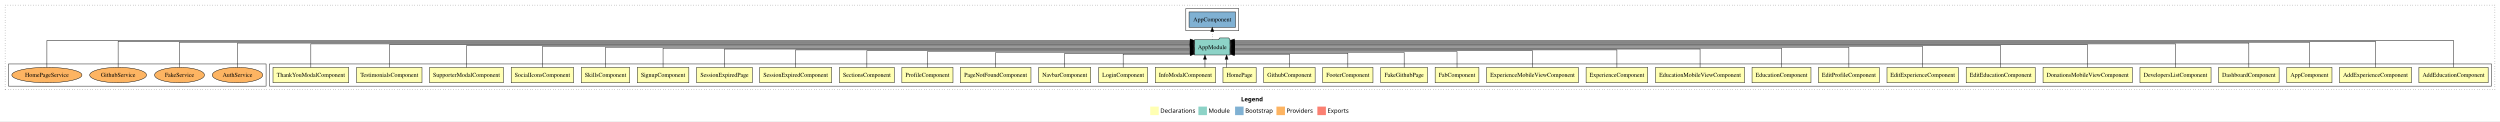
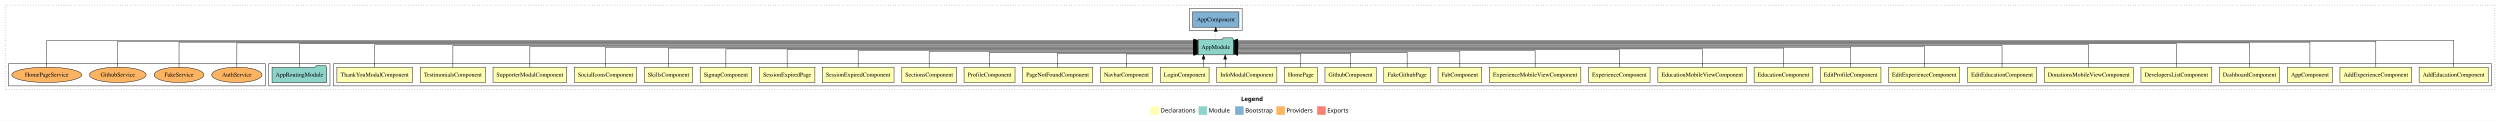
- <svg xmlns="http://www.w3.org/2000/svg" width="5863pt" height="284pt" viewBox="0.00 0.00 5863.00 284.00">
+ <svg xmlns="http://www.w3.org/2000/svg" width="5879pt" height="284pt" viewBox="0.00 0.00 5879.00 284.00">
  <g id="graph0" class="graph" transform="scale(1 1) rotate(0) translate(4 280)">
-     <polygon fill="#ffffff" stroke="transparent" points="-4,4 -4,-280 5859,-280 5859,4 -4,4" />
-     <text text-anchor="start" x="2906.509" y="-42.4" font-family="sans-serif" font-weight="bold" font-size="14.00" fill="#000000">Legend</text>
-     <polygon fill="#ffffb3" stroke="transparent" points="2693.5,-10 2693.5,-30 2713.5,-30 2713.5,-10 2693.5,-10" />
-     <text text-anchor="start" x="2717.129" y="-15.4" font-family="sans-serif" font-size="14.00" fill="#000000">  Declarations</text>
-     <polygon fill="#8dd3c7" stroke="transparent" points="2806.5,-10 2806.5,-30 2826.5,-30 2826.5,-10 2806.5,-10" />
-     <text text-anchor="start" x="2830.225" y="-15.4" font-family="sans-serif" font-size="14.00" fill="#000000">  Module</text>
-     <polygon fill="#80b1d3" stroke="transparent" points="2892.5,-10 2892.5,-30 2912.5,-30 2912.5,-10 2892.5,-10" />
-     <text text-anchor="start" x="2916.281" y="-15.4" font-family="sans-serif" font-size="14.00" fill="#000000">  Bootstrap</text>
-     <polygon fill="#fdb462" stroke="transparent" points="2989.5,-10 2989.5,-30 3009.5,-30 3009.5,-10 2989.5,-10" />
-     <text text-anchor="start" x="3013.173" y="-15.4" font-family="sans-serif" font-size="14.00" fill="#000000">  Providers</text>
-     <polygon fill="#fb8072" stroke="transparent" points="3085.5,-10 3085.5,-30 3105.5,-30 3105.5,-10 3085.5,-10" />
-     <text text-anchor="start" x="3109.226" y="-15.4" font-family="sans-serif" font-size="14.00" fill="#000000">  Exports</text>
+     <polygon fill="#ffffff" stroke="transparent" points="-4,4 -4,-280 5875,-280 5875,4 -4,4" />
+     <text text-anchor="start" x="2914.509" y="-42.4" font-family="sans-serif" font-weight="bold" font-size="14.00" fill="#000000">Legend</text>
+     <polygon fill="#ffffb3" stroke="transparent" points="2701.5,-10 2701.5,-30 2721.5,-30 2721.5,-10 2701.5,-10" />
+     <text text-anchor="start" x="2725.129" y="-15.4" font-family="sans-serif" font-size="14.00" fill="#000000">  Declarations</text>
+     <polygon fill="#8dd3c7" stroke="transparent" points="2814.5,-10 2814.5,-30 2834.5,-30 2834.5,-10 2814.5,-10" />
+     <text text-anchor="start" x="2838.225" y="-15.4" font-family="sans-serif" font-size="14.00" fill="#000000">  Module</text>
+     <polygon fill="#80b1d3" stroke="transparent" points="2900.5,-10 2900.5,-30 2920.5,-30 2920.5,-10 2900.5,-10" />
+     <text text-anchor="start" x="2924.281" y="-15.4" font-family="sans-serif" font-size="14.00" fill="#000000">  Bootstrap</text>
+     <polygon fill="#fdb462" stroke="transparent" points="2997.5,-10 2997.5,-30 3017.5,-30 3017.5,-10 2997.5,-10" />
+     <text text-anchor="start" x="3021.173" y="-15.4" font-family="sans-serif" font-size="14.00" fill="#000000">  Providers</text>
+     <polygon fill="#fb8072" stroke="transparent" points="3093.5,-10 3093.5,-30 3113.5,-30 3113.5,-10 3093.5,-10" />
+     <text text-anchor="start" x="3117.226" y="-15.4" font-family="sans-serif" font-size="14.00" fill="#000000">  Exports</text>
    <g id="clust1" class="cluster">
-       <polygon fill="none" stroke="#000000" stroke-dasharray="1,5" points="8,-70 8,-268 5847,-268 5847,-70 8,-70" />
+       <polygon fill="none" stroke="#000000" stroke-dasharray="1,5" points="8,-70 8,-268 5863,-268 5863,-70 8,-70" />
    </g>
    <g id="clust2" class="cluster">
-       <polygon fill="none" stroke="#000000" points="628,-78 628,-130 5839,-130 5839,-78 628,-78" />
+       <polygon fill="none" stroke="#000000" points="780,-78 780,-130 5855,-130 5855,-78 780,-78" />
+     </g>
+     <g id="clust34" class="cluster">
+       <polygon fill="none" stroke="#000000" points="628,-78 628,-130 772,-130 772,-78 628,-78" />
+     </g>
+     <g id="clust36" class="cluster">
+       <polygon fill="none" stroke="#000000" points="2793,-208 2793,-260 2917,-260 2917,-208 2793,-208" />
    </g>
    <g id="clust37" class="cluster">
-       <polygon fill="none" stroke="#000000" points="2777,-208 2777,-260 2901,-260 2901,-208 2777,-208" />
-     </g>
-     <g id="clust38" class="cluster">
      <polygon fill="none" stroke="#000000" points="16,-78 16,-130 620,-130 620,-78 16,-78" />
    </g>
    <g id="node1" class="node">
-       <polygon fill="#ffffb3" stroke="#000000" points="5831.202,-122 5668.798,-122 5668.798,-86 5831.202,-86 5831.202,-122" />
-       <text text-anchor="middle" x="5750" y="-99.8" font-family="Times,serif" font-size="14.00" fill="#000000">AddEducationComponent</text>
+       <polygon fill="#ffffb3" stroke="#000000" points="5847.202,-122 5684.798,-122 5684.798,-86 5847.202,-86 5847.202,-122" />
+       <text text-anchor="middle" x="5766" y="-99.8" font-family="Times,serif" font-size="14.00" fill="#000000">AddEducationComponent</text>
+     </g>
+     <g id="node32" class="node">
+       <polygon fill="#8dd3c7" stroke="#000000" points="2896.657,-187 2893.657,-191 2872.657,-191 2869.657,-187 2813.343,-187 2813.343,-151 2896.657,-151 2896.657,-187" />
+       <text text-anchor="middle" x="2855" y="-164.8" font-family="Times,serif" font-size="14.00" fill="#000000">AppModule</text>
+     </g>
+     <g id="edge1" class="edge">
+       <path fill="none" stroke="#000000" d="M5766,-122.38C5766,-146.279 5766,-185 5766,-185 5766,-185 2906.71,-185 2906.71,-185" />
+       <polygon fill="#000000" stroke="#000000" points="2906.71,-181.5 2896.71,-185 2906.71,-188.5 2906.71,-181.5" />
+     </g>
+     <g id="node2" class="node">
+       <polygon fill="#ffffb3" stroke="#000000" points="5667.402,-122 5498.598,-122 5498.598,-86 5667.402,-86 5667.402,-122" />
+       <text text-anchor="middle" x="5583" y="-99.8" font-family="Times,serif" font-size="14.00" fill="#000000">AddExperienceComponent</text>
+     </g>
+     <g id="edge2" class="edge">
+       <path fill="none" stroke="#000000" d="M5583,-122.323C5583,-145.66 5583,-183 5583,-183 5583,-183 2906.759,-183 2906.759,-183" />
+       <polygon fill="#000000" stroke="#000000" points="2906.759,-179.5 2896.759,-183 2906.759,-186.5 2906.759,-179.5" />
+     </g>
+     <g id="node3" class="node">
+       <polygon fill="#ffffb3" stroke="#000000" points="5480.94,-122 5375.06,-122 5375.06,-86 5480.94,-86 5480.94,-122" />
+       <text text-anchor="middle" x="5428" y="-99.8" font-family="Times,serif" font-size="14.00" fill="#000000">AppComponent</text>
+     </g>
+     <g id="edge3" class="edge">
+       <path fill="none" stroke="#000000" d="M5428,-122.248C5428,-145.018 5428,-181 5428,-181 5428,-181 2906.72,-181 2906.72,-181" />
+       <polygon fill="#000000" stroke="#000000" points="2906.72,-177.5 2896.72,-181 2906.72,-184.5 2906.72,-177.5" />
+     </g>
+     <g id="node4" class="node">
+       <polygon fill="#ffffb3" stroke="#000000" points="5356.973,-122 5215.027,-122 5215.027,-86 5356.973,-86 5356.973,-122" />
+       <text text-anchor="middle" x="5286" y="-99.8" font-family="Times,serif" font-size="14.00" fill="#000000">DashboardComponent</text>
+     </g>
+     <g id="edge4" class="edge">
+       <path fill="none" stroke="#000000" d="M5286,-122.155C5286,-144.352 5286,-179 5286,-179 5286,-179 2906.683,-179 2906.683,-179" />
+       <polygon fill="#000000" stroke="#000000" points="2906.683,-175.5 2896.683,-179 2906.683,-182.5 2906.683,-175.5" />
+     </g>
+     <g id="node5" class="node">
+       <polygon fill="#ffffb3" stroke="#000000" points="5197.357,-122 5030.643,-122 5030.643,-86 5197.357,-86 5197.357,-122" />
+       <text text-anchor="middle" x="5114" y="-99.8" font-family="Times,serif" font-size="14.00" fill="#000000">DevelopersListComponent</text>
+     </g>
+     <g id="edge5" class="edge">
+       <path fill="none" stroke="#000000" d="M5114,-122.045C5114,-143.662 5114,-177 5114,-177 5114,-177 2907.118,-177 2907.118,-177" />
+       <polygon fill="#000000" stroke="#000000" points="2907.118,-173.5 2897.118,-177 2907.118,-180.5 2907.118,-173.5" />
+     </g>
+     <g id="node6" class="node">
+       <polygon fill="#ffffb3" stroke="#000000" points="5012.639,-122 4803.361,-122 4803.361,-86 5012.639,-86 5012.639,-122" />
+       <text text-anchor="middle" x="4908" y="-99.8" font-family="Times,serif" font-size="14.00" fill="#000000">DonationsMobileViewComponent</text>
+     </g>
+     <g id="edge6" class="edge">
+       <path fill="none" stroke="#000000" d="M4908,-122.284C4908,-143.321 4908,-175 4908,-175 4908,-175 2906.94,-175 2906.94,-175" />
+       <polygon fill="#000000" stroke="#000000" points="2906.94,-171.5 2896.94,-175 2906.94,-178.5 2906.94,-171.5" />
+     </g>
+     <g id="node7" class="node">
+       <polygon fill="#ffffb3" stroke="#000000" points="4784.93,-122 4623.07,-122 4623.07,-86 4784.93,-86 4784.93,-122" />
+       <text text-anchor="middle" x="4704" y="-99.8" font-family="Times,serif" font-size="14.00" fill="#000000">EditEducationComponent</text>
+     </g>
+     <g id="edge7" class="edge">
+       <path fill="none" stroke="#000000" d="M4704,-122.129C4704,-142.572 4704,-173 4704,-173 4704,-173 2907.093,-173 2907.093,-173" />
+       <polygon fill="#000000" stroke="#000000" points="2907.093,-169.5 2897.093,-173 2907.093,-176.5 2907.093,-169.5" />
+     </g>
+     <g id="node8" class="node">
+       <polygon fill="#ffffb3" stroke="#000000" points="4604.629,-122 4437.371,-122 4437.371,-86 4604.629,-86 4604.629,-122" />
+       <text text-anchor="middle" x="4521" y="-99.8" font-family="Times,serif" font-size="14.00" fill="#000000">EditExperienceComponent</text>
+     </g>
+     <g id="edge8" class="edge">
+       <path fill="none" stroke="#000000" d="M4521,-122.308C4521,-142.145 4521,-171 4521,-171 4521,-171 2907.015,-171 2907.015,-171" />
+       <polygon fill="#000000" stroke="#000000" points="2907.015,-167.5 2897.015,-171 2907.015,-174.5 2907.015,-167.5" />
+     </g>
+     <g id="node9" class="node">
+       <polygon fill="#ffffb3" stroke="#000000" points="4419.266,-122 4276.734,-122 4276.734,-86 4419.266,-86 4419.266,-122" />
+       <text text-anchor="middle" x="4348" y="-99.8" font-family="Times,serif" font-size="14.00" fill="#000000">EditProfileComponent</text>
+     </g>
+     <g id="edge9" class="edge">
+       <path fill="none" stroke="#000000" d="M4348,-122.106C4348,-141.339 4348,-169 4348,-169 4348,-169 2906.883,-169 2906.883,-169" />
+       <polygon fill="#000000" stroke="#000000" points="2906.883,-165.5 2896.883,-169 2906.883,-172.5 2906.883,-165.5" />
+     </g>
+     <g id="node10" class="node">
+       <polygon fill="#ffffb3" stroke="#000000" points="4259.095,-122 4120.905,-122 4120.905,-86 4259.095,-86 4259.095,-122" />
+       <text text-anchor="middle" x="4190" y="-99.8" font-family="Times,serif" font-size="14.00" fill="#000000">EducationComponent</text>
+     </g>
+     <g id="edge10" class="edge">
+       <path fill="none" stroke="#000000" d="M4190,-122.222C4190,-140.828 4190,-167 4190,-167 4190,-167 2906.788,-167 2906.788,-167" />
+       <polygon fill="#000000" stroke="#000000" points="2906.788,-163.5 2896.788,-167 2906.787,-170.5 2906.788,-163.5" />
+     </g>
+     <g id="node11" class="node">
+       <polygon fill="#ffffb3" stroke="#000000" points="4103.354,-122 3894.646,-122 3894.646,-86 4103.354,-86 4103.354,-122" />
+       <text text-anchor="middle" x="3999" y="-99.8" font-family="Times,serif" font-size="14.00" fill="#000000">EducationMobileViewComponent</text>
+     </g>
+     <g id="edge11" class="edge">
+       <path fill="none" stroke="#000000" d="M3999,-122.302C3999,-140.27 3999,-165 3999,-165 3999,-165 2906.731,-165 2906.731,-165" />
+       <polygon fill="#000000" stroke="#000000" points="2906.731,-161.5 2896.731,-165 2906.731,-168.5 2906.731,-161.5" />
+     </g>
+     <g id="node12" class="node">
+       <polygon fill="#ffffb3" stroke="#000000" points="3876.295,-122 3731.705,-122 3731.705,-86 3876.295,-86 3876.295,-122" />
+       <text text-anchor="middle" x="3804" y="-99.8" font-family="Times,serif" font-size="14.00" fill="#000000">ExperienceComponent</text>
+     </g>
+     <g id="edge12" class="edge">
+       <path fill="none" stroke="#000000" d="M3804,-122.022C3804,-139.373 3804,-163 3804,-163 3804,-163 2906.694,-163 2906.694,-163" />
+       <polygon fill="#000000" stroke="#000000" points="2906.694,-159.5 2896.694,-163 2906.694,-166.5 2906.694,-159.5" />
+     </g>
+     <g id="node13" class="node">
+       <polygon fill="#ffffb3" stroke="#000000" points="3713.553,-122 3498.447,-122 3498.447,-86 3713.553,-86 3713.553,-122" />
+       <text text-anchor="middle" x="3606" y="-99.8" font-family="Times,serif" font-size="14.00" fill="#000000">ExperienceMobileViewComponent</text>
+     </g>
+     <g id="edge13" class="edge">
+       <path fill="none" stroke="#000000" d="M3606,-122.035C3606,-138.734 3606,-161 3606,-161 3606,-161 2906.716,-161 2906.716,-161" />
+       <polygon fill="#000000" stroke="#000000" points="2906.716,-157.5 2896.716,-161 2906.716,-164.5 2906.716,-157.5" />
+     </g>
+     <g id="node14" class="node">
+       <polygon fill="#ffffb3" stroke="#000000" points="3480.33,-122 3377.67,-122 3377.67,-86 3480.33,-86 3480.33,-122" />
+       <text text-anchor="middle" x="3429" y="-99.8" font-family="Times,serif" font-size="14.00" fill="#000000">FabComponent</text>
+     </g>
+     <g id="edge14" class="edge">
+       <path fill="none" stroke="#000000" d="M3429,-122.009C3429,-138.049 3429,-159 3429,-159 3429,-159 2906.743,-159 2906.743,-159" />
+       <polygon fill="#000000" stroke="#000000" points="2906.743,-155.5 2896.743,-159 2906.743,-162.5 2906.743,-155.5" />
+     </g>
+     <g id="node15" class="node">
+       <polygon fill="#ffffb3" stroke="#000000" points="3359.812,-122 3250.188,-122 3250.188,-86 3359.812,-86 3359.812,-122" />
+       <text text-anchor="middle" x="3305" y="-99.8" font-family="Times,serif" font-size="14.00" fill="#000000">FakeGithubPage</text>
+     </g>
+     <g id="edge15" class="edge">
+       <path fill="none" stroke="#000000" d="M3305,-122.24C3305,-137.571 3305,-157 3305,-157 3305,-157 2906.931,-157 2906.931,-157" />
+       <polygon fill="#000000" stroke="#000000" points="2906.931,-153.5 2896.931,-157 2906.931,-160.5 2906.931,-153.5" />
+     </g>
+     <g id="node16" class="node">
+       <polygon fill="#ffffb3" stroke="#000000" points="3232.22,-122 3111.78,-122 3111.78,-86 3232.22,-86 3232.22,-122" />
+       <text text-anchor="middle" x="3172" y="-99.8" font-family="Times,serif" font-size="14.00" fill="#000000">GithubComponent</text>
+     </g>
+     <g id="edge16" class="edge">
+       <path fill="none" stroke="#000000" d="M3172,-122.124C3172,-136.783 3172,-155 3172,-155 3172,-155 2906.768,-155 2906.768,-155" />
+       <polygon fill="#000000" stroke="#000000" points="2906.768,-151.5 2896.768,-155 2906.768,-158.5 2906.768,-151.5" />
+     </g>
+     <g id="node17" class="node">
+       <polygon fill="#ffffb3" stroke="#000000" points="3093.925,-122 3016.075,-122 3016.075,-86 3093.925,-86 3093.925,-122" />
+       <text text-anchor="middle" x="3055" y="-99.8" font-family="Times,serif" font-size="14.00" fill="#000000">HomePage</text>
+     </g>
+     <g id="edge17" class="edge">
+       <path fill="none" stroke="#000000" d="M3055,-122.246C3055,-136.177 3055,-153 3055,-153 3055,-153 2906.927,-153 2906.927,-153" />
+       <polygon fill="#000000" stroke="#000000" points="2906.927,-149.5 2896.927,-153 2906.927,-156.5 2906.927,-149.5" />
+     </g>
+     <g id="node18" class="node">
+       <polygon fill="#ffffb3" stroke="#000000" points="2998.704,-122 2857.296,-122 2857.296,-86 2998.704,-86 2998.704,-122" />
+       <text text-anchor="middle" x="2928" y="-99.8" font-family="Times,serif" font-size="14.00" fill="#000000">InfoModalComponent</text>
+     </g>
+     <g id="edge18" class="edge">
+       <path fill="none" stroke="#000000" d="M2877.113,-122.106C2877.113,-122.106 2877.113,-140.991 2877.113,-140.991" />
+       <polygon fill="#000000" stroke="#000000" points="2873.613,-140.991 2877.113,-150.991 2880.613,-140.991 2873.613,-140.991" />
+     </g>
+     <g id="node19" class="node">
+       <polygon fill="#ffffb3" stroke="#000000" points="2839.276,-122 2724.724,-122 2724.724,-86 2839.276,-86 2839.276,-122" />
+       <text text-anchor="middle" x="2782" y="-99.8" font-family="Times,serif" font-size="14.00" fill="#000000">LoginComponent</text>
+     </g>
+     <g id="edge19" class="edge">
+       <path fill="none" stroke="#000000" d="M2826.28,-122.106C2826.28,-122.106 2826.28,-140.991 2826.28,-140.991" />
+       <polygon fill="#000000" stroke="#000000" points="2822.78,-140.991 2826.28,-150.991 2829.78,-140.991 2822.78,-140.991" />
+     </g>
+     <g id="node20" class="node">
+       <polygon fill="#ffffb3" stroke="#000000" points="2706.03,-122 2583.97,-122 2583.97,-86 2706.03,-86 2706.03,-122" />
+       <text text-anchor="middle" x="2645" y="-99.8" font-family="Times,serif" font-size="14.00" fill="#000000">NavbarComponent</text>
+     </g>
+     <g id="edge20" class="edge">
+       <path fill="none" stroke="#000000" d="M2645,-122.246C2645,-136.177 2645,-153 2645,-153 2645,-153 2803.26,-153 2803.26,-153" />
+       <polygon fill="#000000" stroke="#000000" points="2803.26,-156.5 2813.26,-153 2803.26,-149.5 2803.26,-156.5" />
+     </g>
+     <g id="node21" class="node">
+       <polygon fill="#ffffb3" stroke="#000000" points="2565.824,-122 2400.176,-122 2400.176,-86 2565.824,-86 2565.824,-122" />
+       <text text-anchor="middle" x="2483" y="-99.8" font-family="Times,serif" font-size="14.00" fill="#000000">PageNotFoundComponent</text>
+     </g>
+     <g id="edge21" class="edge">
+       <path fill="none" stroke="#000000" d="M2483,-122.124C2483,-136.783 2483,-155 2483,-155 2483,-155 2803.05,-155 2803.05,-155" />
+       <polygon fill="#000000" stroke="#000000" points="2803.05,-158.5 2813.05,-155 2803.05,-151.5 2803.05,-158.5" />
+     </g>
+     <g id="node22" class="node">
+       <polygon fill="#ffffb3" stroke="#000000" points="2382.933,-122 2263.067,-122 2263.067,-86 2382.933,-86 2382.933,-122" />
+       <text text-anchor="middle" x="2323" y="-99.8" font-family="Times,serif" font-size="14.00" fill="#000000">ProfileComponent</text>
+     </g>
+     <g id="edge22" class="edge">
+       <path fill="none" stroke="#000000" d="M2323,-122.24C2323,-137.571 2323,-157 2323,-157 2323,-157 2803.255,-157 2803.255,-157" />
+       <polygon fill="#000000" stroke="#000000" points="2803.255,-160.5 2813.255,-157 2803.255,-153.5 2803.255,-160.5" />
+     </g>
+     <g id="node23" class="node">
+       <polygon fill="#ffffb3" stroke="#000000" points="2245.27,-122 2116.73,-122 2116.73,-86 2245.27,-86 2245.27,-122" />
+       <text text-anchor="middle" x="2181" y="-99.8" font-family="Times,serif" font-size="14.00" fill="#000000">SectionsComponent</text>
+     </g>
+     <g id="edge23" class="edge">
+       <path fill="none" stroke="#000000" d="M2181,-122.009C2181,-138.049 2181,-159 2181,-159 2181,-159 2803.093,-159 2803.093,-159" />
+       <polygon fill="#000000" stroke="#000000" points="2803.093,-162.5 2813.093,-159 2803.093,-155.5 2803.093,-162.5" />
+     </g>
+     <g id="node24" class="node">
+       <polygon fill="#ffffb3" stroke="#000000" points="2098.428,-122 1929.572,-122 1929.572,-86 2098.428,-86 2098.428,-122" />
+       <text text-anchor="middle" x="2014" y="-99.8" font-family="Times,serif" font-size="14.00" fill="#000000">SessionExpiredComponent</text>
+     </g>
+     <g id="edge24" class="edge">
+       <path fill="none" stroke="#000000" d="M2014,-122.035C2014,-138.734 2014,-161 2014,-161 2014,-161 2803.295,-161 2803.295,-161" />
+       <polygon fill="#000000" stroke="#000000" points="2803.295,-164.5 2813.295,-161 2803.295,-157.5 2803.295,-164.5" />
+     </g>
+     <g id="node25" class="node">
+       <polygon fill="#ffffb3" stroke="#000000" points="1912.308,-122 1781.692,-122 1781.692,-86 1912.308,-86 1912.308,-122" />
+       <text text-anchor="middle" x="1847" y="-99.8" font-family="Times,serif" font-size="14.00" fill="#000000">SessionExpiredPage</text>
+     </g>
+     <g id="edge25" class="edge">
+       <path fill="none" stroke="#000000" d="M1847,-122.022C1847,-139.373 1847,-163 1847,-163 1847,-163 2803.289,-163 2803.289,-163" />
+       <polygon fill="#000000" stroke="#000000" points="2803.289,-166.5 2813.289,-163 2803.289,-159.5 2803.289,-166.5" />
+     </g>
+     <g id="node26" class="node">
+       <polygon fill="#ffffb3" stroke="#000000" points="1763.506,-122 1642.494,-122 1642.494,-86 1763.506,-86 1763.506,-122" />
+       <text text-anchor="middle" x="1703" y="-99.8" font-family="Times,serif" font-size="14.00" fill="#000000">SignupComponent</text>
+     </g>
+     <g id="edge26" class="edge">
+       <path fill="none" stroke="#000000" d="M1703,-122.302C1703,-140.27 1703,-165 1703,-165 1703,-165 2803.319,-165 2803.319,-165" />
+       <polygon fill="#000000" stroke="#000000" points="2803.319,-168.5 2813.319,-165 2803.319,-161.5 2803.319,-168.5" />
+     </g>
+     <g id="node27" class="node">
+       <polygon fill="#ffffb3" stroke="#000000" points="1624.732,-122 1511.268,-122 1511.268,-86 1624.732,-86 1624.732,-122" />
+       <text text-anchor="middle" x="1568" y="-99.8" font-family="Times,serif" font-size="14.00" fill="#000000">SkillsComponent</text>
+     </g>
+     <g id="edge27" class="edge">
+       <path fill="none" stroke="#000000" d="M1568,-122.222C1568,-140.828 1568,-167 1568,-167 1568,-167 2803.275,-167 2803.275,-167" />
+       <polygon fill="#000000" stroke="#000000" points="2803.275,-170.5 2813.275,-167 2803.275,-163.5 2803.275,-170.5" />
+     </g>
+     <g id="node28" class="node">
+       <polygon fill="#ffffb3" stroke="#000000" points="1493.146,-122 1346.854,-122 1346.854,-86 1493.146,-86 1493.146,-122" />
+       <text text-anchor="middle" x="1420" y="-99.8" font-family="Times,serif" font-size="14.00" fill="#000000">SocialIconsComponent</text>
+     </g>
+     <g id="edge28" class="edge">
+       <path fill="none" stroke="#000000" d="M1420,-122.106C1420,-141.339 1420,-169 1420,-169 1420,-169 2803.216,-169 2803.216,-169" />
+       <polygon fill="#000000" stroke="#000000" points="2803.216,-172.5 2813.216,-169 2803.216,-165.5 2803.216,-172.5" />
+     </g>
+     <g id="node29" class="node">
+       <polygon fill="#ffffb3" stroke="#000000" points="1328.591,-122 1155.409,-122 1155.409,-86 1328.591,-86 1328.591,-122" />
+       <text text-anchor="middle" x="1242" y="-99.8" font-family="Times,serif" font-size="14.00" fill="#000000">SupporterModalComponent</text>
+     </g>
+     <g id="edge29" class="edge">
+       <path fill="none" stroke="#000000" d="M1242,-122.308C1242,-142.145 1242,-171 1242,-171 1242,-171 2803.097,-171 2803.097,-171" />
+       <polygon fill="#000000" stroke="#000000" points="2803.097,-174.5 2813.097,-171 2803.097,-167.5 2803.097,-174.5" />
+     </g>
+     <g id="node30" class="node">
+       <polygon fill="#ffffb3" stroke="#000000" points="1137.657,-122 984.343,-122 984.343,-86 1137.657,-86 1137.657,-122" />
+       <text text-anchor="middle" x="1061" y="-99.8" font-family="Times,serif" font-size="14.00" fill="#000000">TestimonialsComponent</text>
+     </g>
+     <g id="edge30" class="edge">
+       <path fill="none" stroke="#000000" d="M1061,-122.129C1061,-142.572 1061,-173 1061,-173 1061,-173 2803.295,-173 2803.295,-173" />
+       <polygon fill="#000000" stroke="#000000" points="2803.295,-176.5 2813.295,-173 2803.295,-169.5 2803.295,-176.5" />
+     </g>
+     <g id="node31" class="node">
+       <polygon fill="#ffffb3" stroke="#000000" points="965.756,-122 788.244,-122 788.244,-86 965.756,-86 965.756,-122" />
+       <text text-anchor="middle" x="877" y="-99.8" font-family="Times,serif" font-size="14.00" fill="#000000">ThankYouModalComponent</text>
+     </g>
+     <g id="edge31" class="edge">
+       <path fill="none" stroke="#000000" d="M877,-122.284C877,-143.321 877,-175 877,-175 877,-175 2803.23,-175 2803.23,-175" />
+       <polygon fill="#000000" stroke="#000000" points="2803.23,-178.5 2813.23,-175 2803.23,-171.5 2803.23,-178.5" />
+     </g>
+     <g id="node34" class="node">
+       <polygon fill="#80b1d3" stroke="#000000" points="2909.439,-252 2800.561,-252 2800.561,-216 2909.439,-216 2909.439,-252" />
+       <text text-anchor="middle" x="2855" y="-229.8" font-family="Times,serif" font-size="14.00" fill="#000000">AppComponent </text>
+     </g>
+     <g id="edge33" class="edge">
+       <path fill="none" stroke="#000000" stroke-dasharray="1,5" d="M2855,-187.106C2855,-187.106 2855,-205.991 2855,-205.991" />
+       <polygon fill="#000000" stroke="#000000" points="2851.5,-205.991 2855,-215.991 2858.5,-205.991 2851.5,-205.991" />
    </g>
    <g id="node33" class="node">
-       <polygon fill="#8dd3c7" stroke="#000000" points="2880.657,-187 2877.657,-191 2856.657,-191 2853.657,-187 2797.343,-187 2797.343,-151 2880.657,-151 2880.657,-187" />
-       <text text-anchor="middle" x="2839" y="-164.8" font-family="Times,serif" font-size="14.00" fill="#000000">AppModule</text>
-     </g>
-     <g id="edge1" class="edge">
-       <path fill="none" stroke="#000000" d="M5750,-122.38C5750,-146.279 5750,-185 5750,-185 5750,-185 2890.71,-185 2890.71,-185" />
-       <polygon fill="#000000" stroke="#000000" points="2890.71,-181.5 2880.71,-185 2890.71,-188.5 2890.71,-181.5" />
-     </g>
-     <g id="node2" class="node">
-       <polygon fill="#ffffb3" stroke="#000000" points="5651.402,-122 5482.598,-122 5482.598,-86 5651.402,-86 5651.402,-122" />
-       <text text-anchor="middle" x="5567" y="-99.8" font-family="Times,serif" font-size="14.00" fill="#000000">AddExperienceComponent</text>
-     </g>
-     <g id="edge2" class="edge">
-       <path fill="none" stroke="#000000" d="M5567,-122.323C5567,-145.66 5567,-183 5567,-183 5567,-183 2890.759,-183 2890.759,-183" />
-       <polygon fill="#000000" stroke="#000000" points="2890.759,-179.5 2880.759,-183 2890.759,-186.5 2890.759,-179.5" />
-     </g>
-     <g id="node3" class="node">
-       <polygon fill="#ffffb3" stroke="#000000" points="5464.94,-122 5359.06,-122 5359.06,-86 5464.94,-86 5464.94,-122" />
-       <text text-anchor="middle" x="5412" y="-99.8" font-family="Times,serif" font-size="14.00" fill="#000000">AppComponent</text>
-     </g>
-     <g id="edge3" class="edge">
-       <path fill="none" stroke="#000000" d="M5412,-122.248C5412,-145.018 5412,-181 5412,-181 5412,-181 2890.72,-181 2890.72,-181" />
-       <polygon fill="#000000" stroke="#000000" points="2890.72,-177.5 2880.72,-181 2890.72,-184.5 2890.72,-177.5" />
-     </g>
-     <g id="node4" class="node">
-       <polygon fill="#ffffb3" stroke="#000000" points="5340.973,-122 5199.027,-122 5199.027,-86 5340.973,-86 5340.973,-122" />
-       <text text-anchor="middle" x="5270" y="-99.8" font-family="Times,serif" font-size="14.00" fill="#000000">DashboardComponent</text>
-     </g>
-     <g id="edge4" class="edge">
-       <path fill="none" stroke="#000000" d="M5270,-122.155C5270,-144.352 5270,-179 5270,-179 5270,-179 2890.683,-179 2890.683,-179" />
-       <polygon fill="#000000" stroke="#000000" points="2890.683,-175.5 2880.683,-179 2890.683,-182.5 2890.683,-175.5" />
-     </g>
-     <g id="node5" class="node">
-       <polygon fill="#ffffb3" stroke="#000000" points="5181.357,-122 5014.643,-122 5014.643,-86 5181.357,-86 5181.357,-122" />
-       <text text-anchor="middle" x="5098" y="-99.8" font-family="Times,serif" font-size="14.00" fill="#000000">DevelopersListComponent</text>
-     </g>
-     <g id="edge5" class="edge">
-       <path fill="none" stroke="#000000" d="M5098,-122.045C5098,-143.662 5098,-177 5098,-177 5098,-177 2891.118,-177 2891.118,-177" />
-       <polygon fill="#000000" stroke="#000000" points="2891.118,-173.5 2881.118,-177 2891.118,-180.5 2891.118,-173.5" />
-     </g>
-     <g id="node6" class="node">
-       <polygon fill="#ffffb3" stroke="#000000" points="4996.639,-122 4787.361,-122 4787.361,-86 4996.639,-86 4996.639,-122" />
-       <text text-anchor="middle" x="4892" y="-99.8" font-family="Times,serif" font-size="14.00" fill="#000000">DonationsMobileViewComponent</text>
-     </g>
-     <g id="edge6" class="edge">
-       <path fill="none" stroke="#000000" d="M4892,-122.284C4892,-143.321 4892,-175 4892,-175 4892,-175 2890.94,-175 2890.94,-175" />
-       <polygon fill="#000000" stroke="#000000" points="2890.94,-171.5 2880.94,-175 2890.94,-178.5 2890.94,-171.5" />
-     </g>
-     <g id="node7" class="node">
-       <polygon fill="#ffffb3" stroke="#000000" points="4768.93,-122 4607.07,-122 4607.07,-86 4768.93,-86 4768.93,-122" />
-       <text text-anchor="middle" x="4688" y="-99.8" font-family="Times,serif" font-size="14.00" fill="#000000">EditEducationComponent</text>
-     </g>
-     <g id="edge7" class="edge">
-       <path fill="none" stroke="#000000" d="M4688,-122.129C4688,-142.572 4688,-173 4688,-173 4688,-173 2891.093,-173 2891.093,-173" />
-       <polygon fill="#000000" stroke="#000000" points="2891.093,-169.5 2881.093,-173 2891.093,-176.5 2891.093,-169.5" />
-     </g>
-     <g id="node8" class="node">
-       <polygon fill="#ffffb3" stroke="#000000" points="4588.629,-122 4421.371,-122 4421.371,-86 4588.629,-86 4588.629,-122" />
-       <text text-anchor="middle" x="4505" y="-99.8" font-family="Times,serif" font-size="14.00" fill="#000000">EditExperienceComponent</text>
-     </g>
-     <g id="edge8" class="edge">
-       <path fill="none" stroke="#000000" d="M4505,-122.308C4505,-142.145 4505,-171 4505,-171 4505,-171 2891.015,-171 2891.015,-171" />
-       <polygon fill="#000000" stroke="#000000" points="2891.015,-167.5 2881.015,-171 2891.015,-174.5 2891.015,-167.5" />
-     </g>
-     <g id="node9" class="node">
-       <polygon fill="#ffffb3" stroke="#000000" points="4403.266,-122 4260.734,-122 4260.734,-86 4403.266,-86 4403.266,-122" />
-       <text text-anchor="middle" x="4332" y="-99.8" font-family="Times,serif" font-size="14.00" fill="#000000">EditProfileComponent</text>
-     </g>
-     <g id="edge9" class="edge">
-       <path fill="none" stroke="#000000" d="M4332,-122.106C4332,-141.339 4332,-169 4332,-169 4332,-169 2890.883,-169 2890.883,-169" />
-       <polygon fill="#000000" stroke="#000000" points="2890.883,-165.5 2880.883,-169 2890.883,-172.5 2890.883,-165.5" />
-     </g>
-     <g id="node10" class="node">
-       <polygon fill="#ffffb3" stroke="#000000" points="4243.095,-122 4104.905,-122 4104.905,-86 4243.095,-86 4243.095,-122" />
-       <text text-anchor="middle" x="4174" y="-99.8" font-family="Times,serif" font-size="14.00" fill="#000000">EducationComponent</text>
-     </g>
-     <g id="edge10" class="edge">
-       <path fill="none" stroke="#000000" d="M4174,-122.222C4174,-140.828 4174,-167 4174,-167 4174,-167 2890.788,-167 2890.788,-167" />
-       <polygon fill="#000000" stroke="#000000" points="2890.788,-163.5 2880.788,-167 2890.787,-170.5 2890.788,-163.5" />
-     </g>
-     <g id="node11" class="node">
-       <polygon fill="#ffffb3" stroke="#000000" points="4087.354,-122 3878.646,-122 3878.646,-86 4087.354,-86 4087.354,-122" />
-       <text text-anchor="middle" x="3983" y="-99.8" font-family="Times,serif" font-size="14.00" fill="#000000">EducationMobileViewComponent</text>
-     </g>
-     <g id="edge11" class="edge">
-       <path fill="none" stroke="#000000" d="M3983,-122.302C3983,-140.27 3983,-165 3983,-165 3983,-165 2890.731,-165 2890.731,-165" />
-       <polygon fill="#000000" stroke="#000000" points="2890.731,-161.5 2880.731,-165 2890.731,-168.5 2890.731,-161.5" />
-     </g>
-     <g id="node12" class="node">
-       <polygon fill="#ffffb3" stroke="#000000" points="3860.295,-122 3715.705,-122 3715.705,-86 3860.295,-86 3860.295,-122" />
-       <text text-anchor="middle" x="3788" y="-99.8" font-family="Times,serif" font-size="14.00" fill="#000000">ExperienceComponent</text>
-     </g>
-     <g id="edge12" class="edge">
-       <path fill="none" stroke="#000000" d="M3788,-122.022C3788,-139.373 3788,-163 3788,-163 3788,-163 2890.694,-163 2890.694,-163" />
-       <polygon fill="#000000" stroke="#000000" points="2890.694,-159.5 2880.694,-163 2890.694,-166.5 2890.694,-159.5" />
-     </g>
-     <g id="node13" class="node">
-       <polygon fill="#ffffb3" stroke="#000000" points="3697.553,-122 3482.447,-122 3482.447,-86 3697.553,-86 3697.553,-122" />
-       <text text-anchor="middle" x="3590" y="-99.8" font-family="Times,serif" font-size="14.00" fill="#000000">ExperienceMobileViewComponent</text>
-     </g>
-     <g id="edge13" class="edge">
-       <path fill="none" stroke="#000000" d="M3590,-122.035C3590,-138.734 3590,-161 3590,-161 3590,-161 2890.716,-161 2890.716,-161" />
-       <polygon fill="#000000" stroke="#000000" points="2890.716,-157.5 2880.716,-161 2890.716,-164.5 2890.716,-157.5" />
-     </g>
-     <g id="node14" class="node">
-       <polygon fill="#ffffb3" stroke="#000000" points="3464.33,-122 3361.67,-122 3361.67,-86 3464.33,-86 3464.33,-122" />
-       <text text-anchor="middle" x="3413" y="-99.8" font-family="Times,serif" font-size="14.00" fill="#000000">FabComponent</text>
-     </g>
-     <g id="edge14" class="edge">
-       <path fill="none" stroke="#000000" d="M3413,-122.009C3413,-138.049 3413,-159 3413,-159 3413,-159 2890.743,-159 2890.743,-159" />
-       <polygon fill="#000000" stroke="#000000" points="2890.743,-155.5 2880.743,-159 2890.743,-162.5 2890.743,-155.5" />
-     </g>
-     <g id="node15" class="node">
-       <polygon fill="#ffffb3" stroke="#000000" points="3343.812,-122 3234.188,-122 3234.188,-86 3343.812,-86 3343.812,-122" />
-       <text text-anchor="middle" x="3289" y="-99.8" font-family="Times,serif" font-size="14.00" fill="#000000">FakeGithubPage</text>
-     </g>
-     <g id="edge15" class="edge">
-       <path fill="none" stroke="#000000" d="M3289,-122.24C3289,-137.571 3289,-157 3289,-157 3289,-157 2890.931,-157 2890.931,-157" />
-       <polygon fill="#000000" stroke="#000000" points="2890.931,-153.5 2880.931,-157 2890.931,-160.5 2890.931,-153.5" />
-     </g>
-     <g id="node16" class="node">
-       <polygon fill="#ffffb3" stroke="#000000" points="3215.881,-122 3098.119,-122 3098.119,-86 3215.881,-86 3215.881,-122" />
-       <text text-anchor="middle" x="3157" y="-99.8" font-family="Times,serif" font-size="14.00" fill="#000000">FooterComponent</text>
-     </g>
-     <g id="edge16" class="edge">
-       <path fill="none" stroke="#000000" d="M3157,-122.124C3157,-136.783 3157,-155 3157,-155 3157,-155 2890.9,-155 2890.9,-155" />
-       <polygon fill="#000000" stroke="#000000" points="2890.9,-151.5 2880.9,-155 2890.9,-158.5 2890.9,-151.5" />
-     </g>
-     <g id="node17" class="node">
-       <polygon fill="#ffffb3" stroke="#000000" points="3080.22,-122 2959.78,-122 2959.78,-86 3080.22,-86 3080.22,-122" />
-       <text text-anchor="middle" x="3020" y="-99.8" font-family="Times,serif" font-size="14.00" fill="#000000">GithubComponent</text>
-     </g>
-     <g id="edge17" class="edge">
-       <path fill="none" stroke="#000000" d="M3020,-122.246C3020,-136.177 3020,-153 3020,-153 3020,-153 2890.98,-153 2890.98,-153" />
-       <polygon fill="#000000" stroke="#000000" points="2890.98,-149.5 2880.98,-153 2890.98,-156.5 2890.98,-149.5" />
-     </g>
-     <g id="node18" class="node">
-       <polygon fill="#ffffb3" stroke="#000000" points="2941.925,-122 2864.075,-122 2864.075,-86 2941.925,-86 2941.925,-122" />
-       <text text-anchor="middle" x="2903" y="-99.8" font-family="Times,serif" font-size="14.00" fill="#000000">HomePage</text>
-     </g>
-     <g id="edge18" class="edge">
-       <path fill="none" stroke="#000000" d="M2872.558,-122.106C2872.558,-122.106 2872.558,-140.991 2872.558,-140.991" />
-       <polygon fill="#000000" stroke="#000000" points="2869.058,-140.991 2872.558,-150.991 2876.058,-140.991 2869.058,-140.991" />
-     </g>
-     <g id="node19" class="node">
-       <polygon fill="#ffffb3" stroke="#000000" points="2846.704,-122 2705.296,-122 2705.296,-86 2846.704,-86 2846.704,-122" />
-       <text text-anchor="middle" x="2776" y="-99.8" font-family="Times,serif" font-size="14.00" fill="#000000">InfoModalComponent</text>
-     </g>
-     <g id="edge19" class="edge">
-       <path fill="none" stroke="#000000" d="M2821.887,-122.106C2821.887,-122.106 2821.887,-140.991 2821.887,-140.991" />
-       <polygon fill="#000000" stroke="#000000" points="2818.387,-140.991 2821.887,-150.991 2825.387,-140.991 2818.387,-140.991" />
-     </g>
-     <g id="node20" class="node">
-       <polygon fill="#ffffb3" stroke="#000000" points="2687.276,-122 2572.724,-122 2572.724,-86 2687.276,-86 2687.276,-122" />
-       <text text-anchor="middle" x="2630" y="-99.8" font-family="Times,serif" font-size="14.00" fill="#000000">LoginComponent</text>
-     </g>
-     <g id="edge20" class="edge">
-       <path fill="none" stroke="#000000" d="M2630,-122.246C2630,-136.177 2630,-153 2630,-153 2630,-153 2787.208,-153 2787.208,-153" />
-       <polygon fill="#000000" stroke="#000000" points="2787.208,-156.5 2797.208,-153 2787.208,-149.5 2787.208,-156.5" />
-     </g>
-     <g id="node21" class="node">
-       <polygon fill="#ffffb3" stroke="#000000" points="2554.03,-122 2431.97,-122 2431.97,-86 2554.03,-86 2554.03,-122" />
-       <text text-anchor="middle" x="2493" y="-99.8" font-family="Times,serif" font-size="14.00" fill="#000000">NavbarComponent</text>
-     </g>
-     <g id="edge21" class="edge">
-       <path fill="none" stroke="#000000" d="M2493,-122.124C2493,-136.783 2493,-155 2493,-155 2493,-155 2787.264,-155 2787.264,-155" />
-       <polygon fill="#000000" stroke="#000000" points="2787.264,-158.5 2797.264,-155 2787.264,-151.5 2787.264,-158.5" />
-     </g>
-     <g id="node22" class="node">
-       <polygon fill="#ffffb3" stroke="#000000" points="2413.824,-122 2248.176,-122 2248.176,-86 2413.824,-86 2413.824,-122" />
-       <text text-anchor="middle" x="2331" y="-99.8" font-family="Times,serif" font-size="14.00" fill="#000000">PageNotFoundComponent</text>
-     </g>
-     <g id="edge22" class="edge">
-       <path fill="none" stroke="#000000" d="M2331,-122.24C2331,-137.571 2331,-157 2331,-157 2331,-157 2786.996,-157 2786.996,-157" />
-       <polygon fill="#000000" stroke="#000000" points="2786.996,-160.5 2796.996,-157 2786.996,-153.5 2786.996,-160.5" />
-     </g>
-     <g id="node23" class="node">
-       <polygon fill="#ffffb3" stroke="#000000" points="2230.933,-122 2111.067,-122 2111.067,-86 2230.933,-86 2230.933,-122" />
-       <text text-anchor="middle" x="2171" y="-99.8" font-family="Times,serif" font-size="14.00" fill="#000000">ProfileComponent</text>
-     </g>
-     <g id="edge23" class="edge">
-       <path fill="none" stroke="#000000" d="M2171,-122.009C2171,-138.049 2171,-159 2171,-159 2171,-159 2787.214,-159 2787.214,-159" />
-       <polygon fill="#000000" stroke="#000000" points="2787.214,-162.5 2797.214,-159 2787.214,-155.5 2787.214,-162.5" />
-     </g>
-     <g id="node24" class="node">
-       <polygon fill="#ffffb3" stroke="#000000" points="2093.27,-122 1964.73,-122 1964.73,-86 2093.27,-86 2093.27,-122" />
-       <text text-anchor="middle" x="2029" y="-99.8" font-family="Times,serif" font-size="14.00" fill="#000000">SectionsComponent</text>
-     </g>
-     <g id="edge24" class="edge">
-       <path fill="none" stroke="#000000" d="M2029,-122.035C2029,-138.734 2029,-161 2029,-161 2029,-161 2787.157,-161 2787.157,-161" />
-       <polygon fill="#000000" stroke="#000000" points="2787.157,-164.5 2797.157,-161 2787.157,-157.5 2787.157,-164.5" />
-     </g>
-     <g id="node25" class="node">
-       <polygon fill="#ffffb3" stroke="#000000" points="1946.428,-122 1777.572,-122 1777.572,-86 1946.428,-86 1946.428,-122" />
-       <text text-anchor="middle" x="1862" y="-99.8" font-family="Times,serif" font-size="14.00" fill="#000000">SessionExpiredComponent</text>
-     </g>
-     <g id="edge25" class="edge">
-       <path fill="none" stroke="#000000" d="M1862,-122.022C1862,-139.373 1862,-163 1862,-163 1862,-163 2787.332,-163 2787.332,-163" />
-       <polygon fill="#000000" stroke="#000000" points="2787.332,-166.5 2797.332,-163 2787.332,-159.5 2787.332,-166.5" />
-     </g>
-     <g id="node26" class="node">
-       <polygon fill="#ffffb3" stroke="#000000" points="1760.308,-122 1629.692,-122 1629.692,-86 1760.308,-86 1760.308,-122" />
-       <text text-anchor="middle" x="1695" y="-99.8" font-family="Times,serif" font-size="14.00" fill="#000000">SessionExpiredPage</text>
-     </g>
-     <g id="edge26" class="edge">
-       <path fill="none" stroke="#000000" d="M1695,-122.302C1695,-140.27 1695,-165 1695,-165 1695,-165 2787.269,-165 2787.269,-165" />
-       <polygon fill="#000000" stroke="#000000" points="2787.269,-168.5 2797.269,-165 2787.269,-161.5 2787.269,-168.5" />
-     </g>
-     <g id="node27" class="node">
-       <polygon fill="#ffffb3" stroke="#000000" points="1611.506,-122 1490.494,-122 1490.494,-86 1611.506,-86 1611.506,-122" />
-       <text text-anchor="middle" x="1551" y="-99.8" font-family="Times,serif" font-size="14.00" fill="#000000">SignupComponent</text>
-     </g>
-     <g id="edge27" class="edge">
-       <path fill="none" stroke="#000000" d="M1551,-122.222C1551,-140.828 1551,-167 1551,-167 1551,-167 2787.242,-167 2787.242,-167" />
-       <polygon fill="#000000" stroke="#000000" points="2787.242,-170.5 2797.242,-167 2787.242,-163.5 2787.242,-170.5" />
-     </g>
-     <g id="node28" class="node">
-       <polygon fill="#ffffb3" stroke="#000000" points="1472.732,-122 1359.268,-122 1359.268,-86 1472.732,-86 1472.732,-122" />
-       <text text-anchor="middle" x="1416" y="-99.8" font-family="Times,serif" font-size="14.00" fill="#000000">SkillsComponent</text>
-     </g>
-     <g id="edge28" class="edge">
-       <path fill="none" stroke="#000000" d="M1416,-122.106C1416,-141.339 1416,-169 1416,-169 1416,-169 2787.183,-169 2787.183,-169" />
-       <polygon fill="#000000" stroke="#000000" points="2787.183,-172.5 2797.183,-169 2787.183,-165.5 2787.183,-172.5" />
-     </g>
-     <g id="node29" class="node">
-       <polygon fill="#ffffb3" stroke="#000000" points="1341.146,-122 1194.854,-122 1194.854,-86 1341.146,-86 1341.146,-122" />
-       <text text-anchor="middle" x="1268" y="-99.8" font-family="Times,serif" font-size="14.00" fill="#000000">SocialIconsComponent</text>
-     </g>
-     <g id="edge29" class="edge">
-       <path fill="none" stroke="#000000" d="M1268,-122.308C1268,-142.145 1268,-171 1268,-171 1268,-171 2786.979,-171 2786.979,-171" />
-       <polygon fill="#000000" stroke="#000000" points="2786.98,-174.5 2796.979,-171 2786.979,-167.5 2786.98,-174.5" />
-     </g>
-     <g id="node30" class="node">
-       <polygon fill="#ffffb3" stroke="#000000" points="1176.591,-122 1003.409,-122 1003.409,-86 1176.591,-86 1176.591,-122" />
-       <text text-anchor="middle" x="1090" y="-99.8" font-family="Times,serif" font-size="14.00" fill="#000000">SupporterModalComponent</text>
-     </g>
-     <g id="edge30" class="edge">
-       <path fill="none" stroke="#000000" d="M1090,-122.129C1090,-142.572 1090,-173 1090,-173 1090,-173 2787.063,-173 2787.063,-173" />
-       <polygon fill="#000000" stroke="#000000" points="2787.063,-176.5 2797.063,-173 2787.063,-169.5 2787.063,-176.5" />
-     </g>
-     <g id="node31" class="node">
-       <polygon fill="#ffffb3" stroke="#000000" points="985.657,-122 832.343,-122 832.343,-86 985.657,-86 985.657,-122" />
-       <text text-anchor="middle" x="909" y="-99.8" font-family="Times,serif" font-size="14.00" fill="#000000">TestimonialsComponent</text>
-     </g>
-     <g id="edge31" class="edge">
-       <path fill="none" stroke="#000000" d="M909,-122.284C909,-143.321 909,-175 909,-175 909,-175 2786.894,-175 2786.894,-175" />
-       <polygon fill="#000000" stroke="#000000" points="2786.894,-178.5 2796.894,-175 2786.894,-171.5 2786.894,-178.5" />
-     </g>
-     <g id="node32" class="node">
-       <polygon fill="#ffffb3" stroke="#000000" points="813.756,-122 636.244,-122 636.244,-86 813.756,-86 813.756,-122" />
-       <text text-anchor="middle" x="725" y="-99.8" font-family="Times,serif" font-size="14.00" fill="#000000">ThankYouModalComponent</text>
+       <polygon fill="#8dd3c7" stroke="#000000" points="764.274,-122 761.274,-126 740.274,-126 737.274,-122 635.726,-122 635.726,-86 764.274,-86 764.274,-122" />
+       <text text-anchor="middle" x="700" y="-99.8" font-family="Times,serif" font-size="14.00" fill="#000000">AppRoutingModule</text>
    </g>
    <g id="edge32" class="edge">
-       <path fill="none" stroke="#000000" d="M725,-122.045C725,-143.662 725,-177 725,-177 725,-177 2787.247,-177 2787.247,-177" />
-       <polygon fill="#000000" stroke="#000000" points="2787.247,-180.5 2797.247,-177 2787.247,-173.5 2787.247,-180.5" />
-     </g>
-     <g id="node34" class="node">
-       <polygon fill="#80b1d3" stroke="#000000" points="2893.439,-252 2784.561,-252 2784.561,-216 2893.439,-216 2893.439,-252" />
-       <text text-anchor="middle" x="2839" y="-229.8" font-family="Times,serif" font-size="14.00" fill="#000000">AppComponent </text>
-     </g>
-     <g id="edge33" class="edge">
-       <path fill="none" stroke="#000000" stroke-dasharray="1,5" d="M2839,-187.106C2839,-187.106 2839,-205.991 2839,-205.991" />
-       <polygon fill="#000000" stroke="#000000" points="2835.5,-205.991 2839,-215.991 2842.5,-205.991 2835.5,-205.991" />
+       <path fill="none" stroke="#000000" d="M700,-122.045C700,-143.662 700,-177 700,-177 700,-177 2802.919,-177 2802.919,-177" />
+       <polygon fill="#000000" stroke="#000000" points="2802.919,-180.5 2812.919,-177 2802.919,-173.5 2802.919,-180.5" />
    </g>
    <g id="node35" class="node">
      <ellipse fill="#fdb462" stroke="#000000" cx="553" cy="-104" rx="59.108" ry="18" />
      <text text-anchor="middle" x="553" y="-99.8" font-family="Times,serif" font-size="14.00" fill="#000000">AuthService</text>
    </g>
    <g id="edge34" class="edge">
-       <path fill="none" stroke="#000000" d="M553,-122.155C553,-144.352 553,-179 553,-179 553,-179 2786.876,-179 2786.876,-179" />
-       <polygon fill="#000000" stroke="#000000" points="2786.876,-182.5 2796.876,-179 2786.876,-175.5 2786.876,-182.5" />
+       <path fill="none" stroke="#000000" d="M553,-122.155C553,-144.352 553,-179 553,-179 553,-179 2803.079,-179 2803.079,-179" />
+       <polygon fill="#000000" stroke="#000000" points="2803.079,-182.5 2813.079,-179 2803.079,-175.5 2803.079,-182.5" />
    </g>
    <g id="node36" class="node">
      <ellipse fill="#fdb462" stroke="#000000" cx="417" cy="-104" rx="58.525" ry="18" />
      <text text-anchor="middle" x="417" y="-99.8" font-family="Times,serif" font-size="14.00" fill="#000000">FakeService</text>
    </g>
    <g id="edge35" class="edge">
-       <path fill="none" stroke="#000000" d="M417,-122.248C417,-145.018 417,-181 417,-181 417,-181 2787.217,-181 2787.217,-181" />
-       <polygon fill="#000000" stroke="#000000" points="2787.217,-184.5 2797.217,-181 2787.217,-177.5 2787.217,-184.5" />
+       <path fill="none" stroke="#000000" d="M417,-122.248C417,-145.018 417,-181 417,-181 417,-181 2803.197,-181 2803.197,-181" />
+       <polygon fill="#000000" stroke="#000000" points="2803.197,-184.5 2813.197,-181 2803.197,-177.5 2803.197,-184.5" />
    </g>
    <g id="node37" class="node">
      <ellipse fill="#fdb462" stroke="#000000" cx="273" cy="-104" rx="66.632" ry="18" />
      <text text-anchor="middle" x="273" y="-99.8" font-family="Times,serif" font-size="14.00" fill="#000000">GithubService</text>
    </g>
    <g id="edge36" class="edge">
-       <path fill="none" stroke="#000000" d="M273,-122.323C273,-145.66 273,-183 273,-183 273,-183 2787.131,-183 2787.131,-183" />
-       <polygon fill="#000000" stroke="#000000" points="2787.131,-186.5 2797.131,-183 2787.131,-179.5 2787.131,-186.5" />
+       <path fill="none" stroke="#000000" d="M273,-122.323C273,-145.66 273,-183 273,-183 273,-183 2803.134,-183 2803.134,-183" />
+       <polygon fill="#000000" stroke="#000000" points="2803.134,-186.5 2813.134,-183 2803.134,-179.5 2803.134,-186.5" />
    </g>
    <g id="node38" class="node">
      <ellipse fill="#fdb462" stroke="#000000" cx="106" cy="-104" rx="82.222" ry="18" />
      <text text-anchor="middle" x="106" y="-99.8" font-family="Times,serif" font-size="14.00" fill="#000000">HomePageService</text>
    </g>
    <g id="edge37" class="edge">
-       <path fill="none" stroke="#000000" d="M106,-122.38C106,-146.279 106,-185 106,-185 106,-185 2787.165,-185 2787.165,-185" />
-       <polygon fill="#000000" stroke="#000000" points="2787.165,-188.5 2797.165,-185 2787.165,-181.5 2787.165,-188.5" />
+       <path fill="none" stroke="#000000" d="M106,-122.38C106,-146.279 106,-185 106,-185 106,-185 2803.193,-185 2803.193,-185" />
+       <polygon fill="#000000" stroke="#000000" points="2803.193,-188.5 2813.193,-185 2803.193,-181.5 2803.193,-188.5" />
    </g>
  </g>
</svg>
